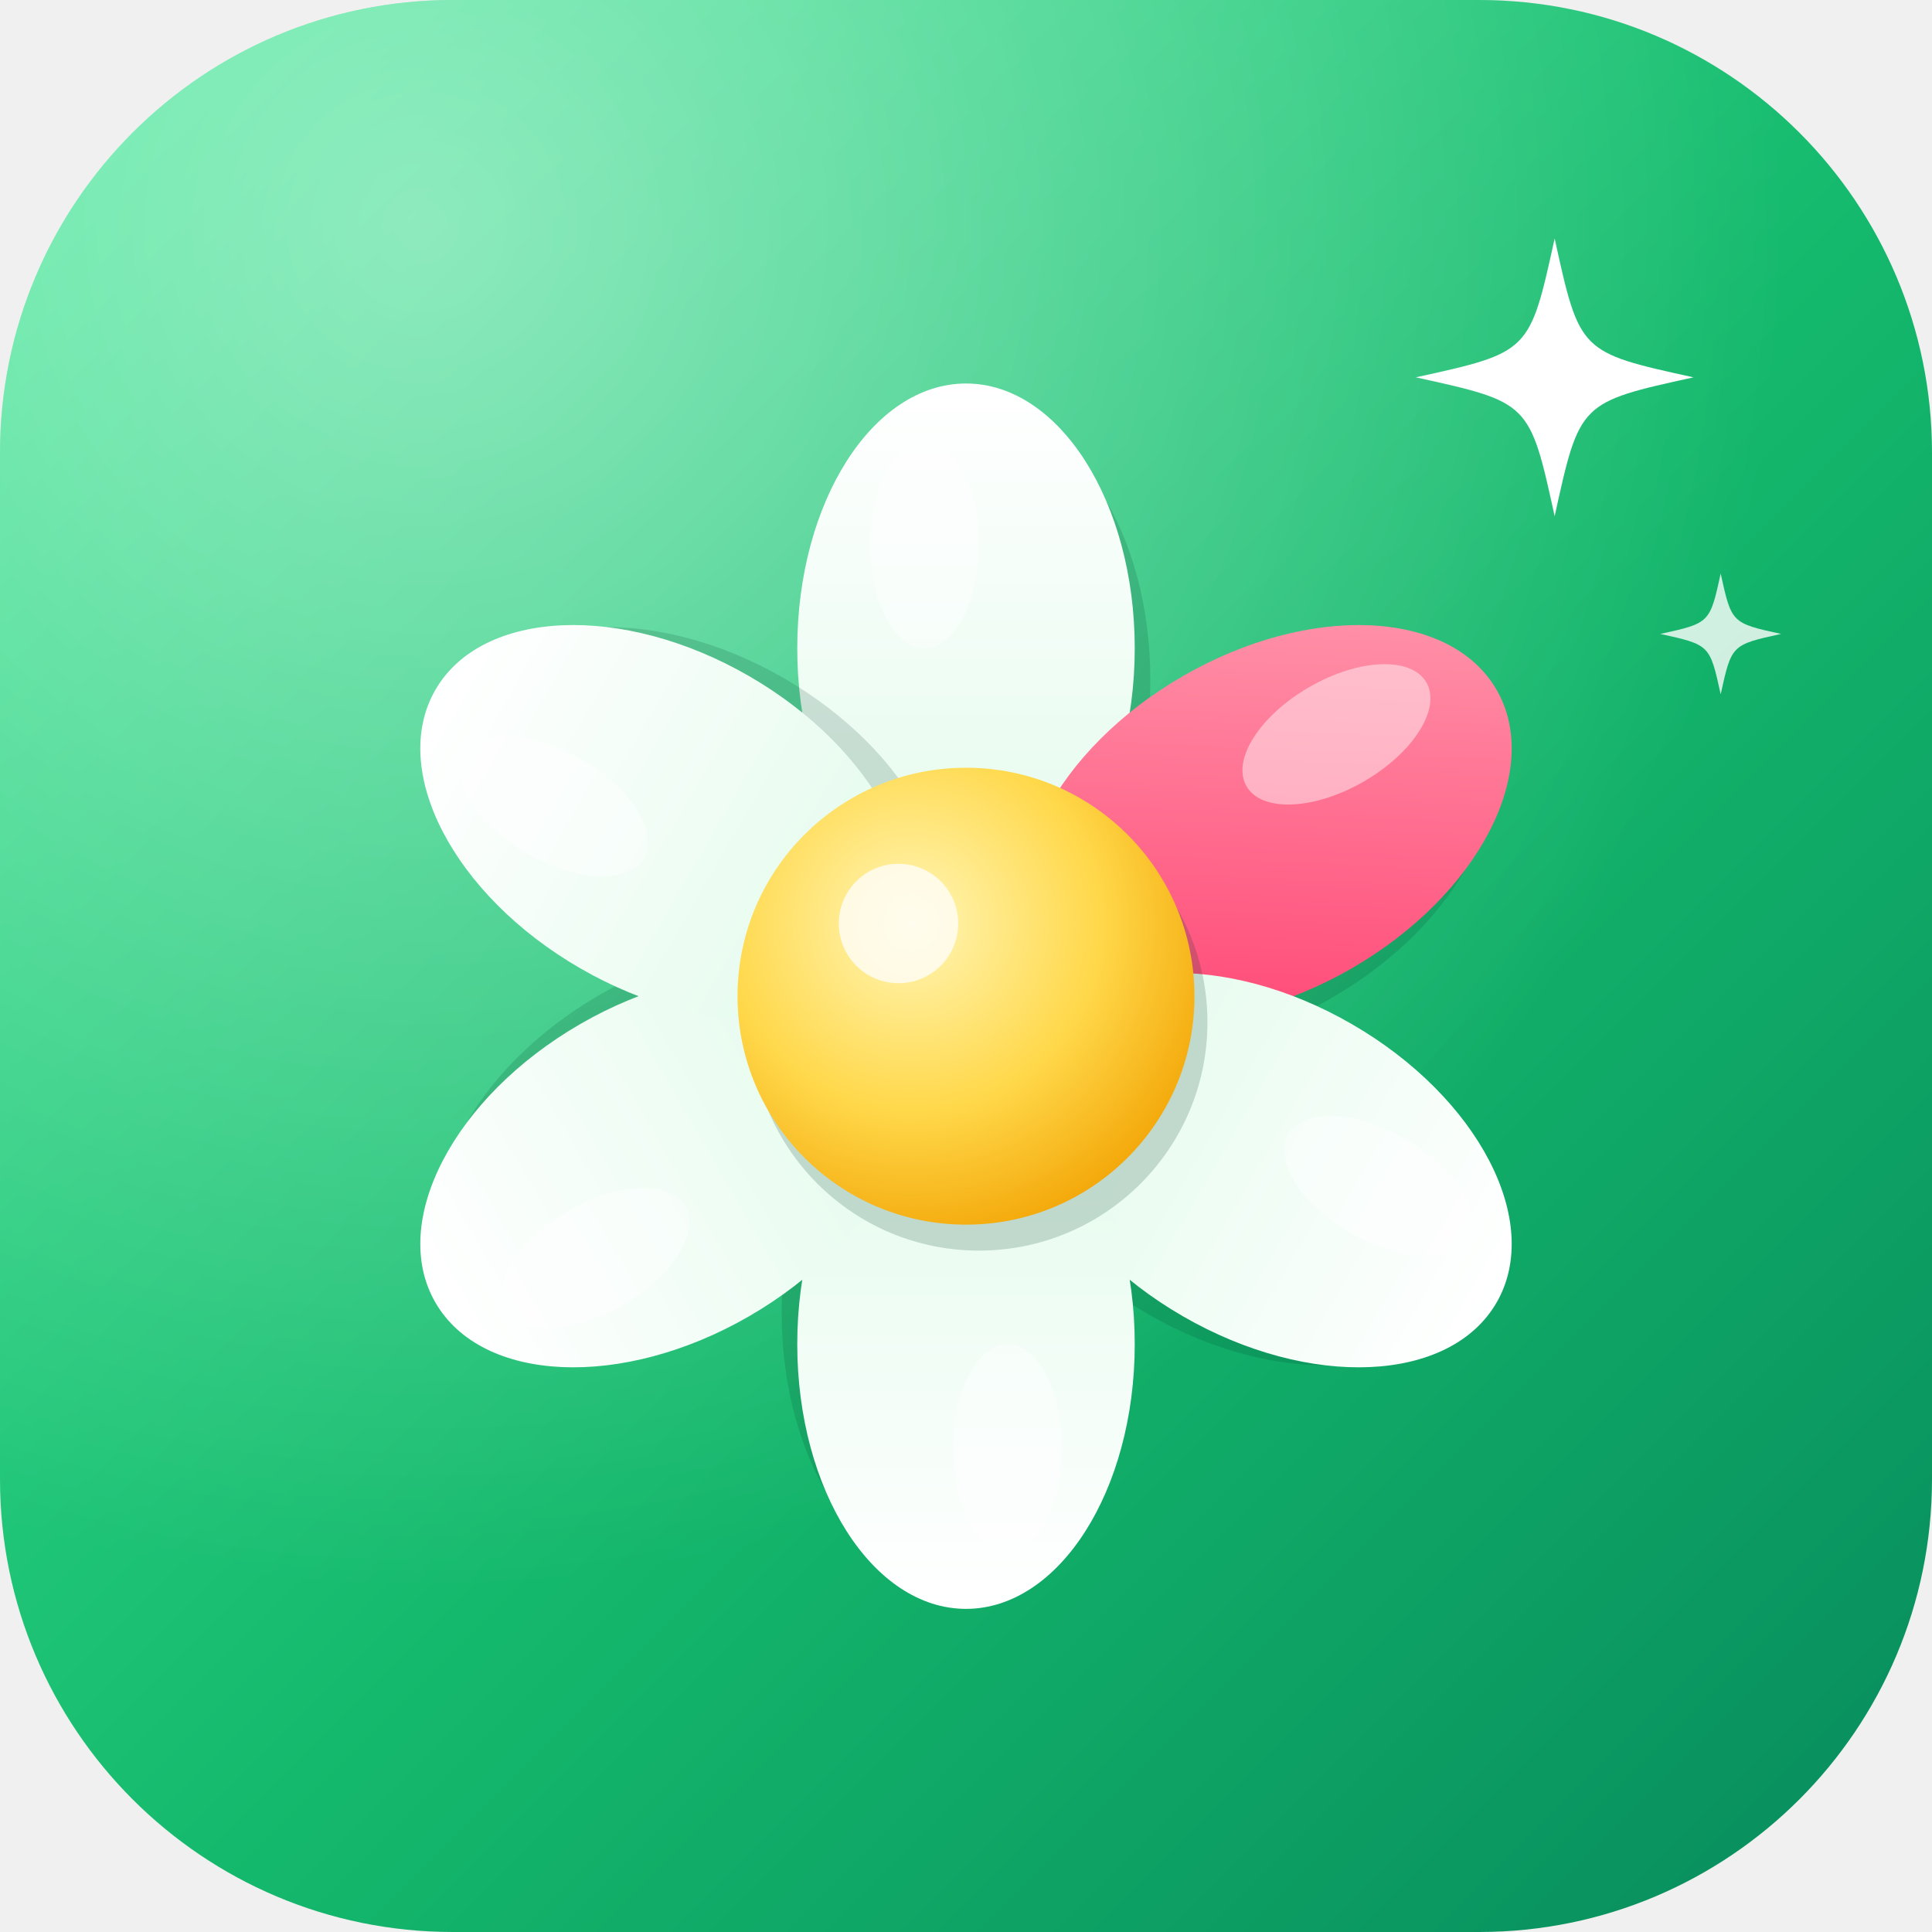
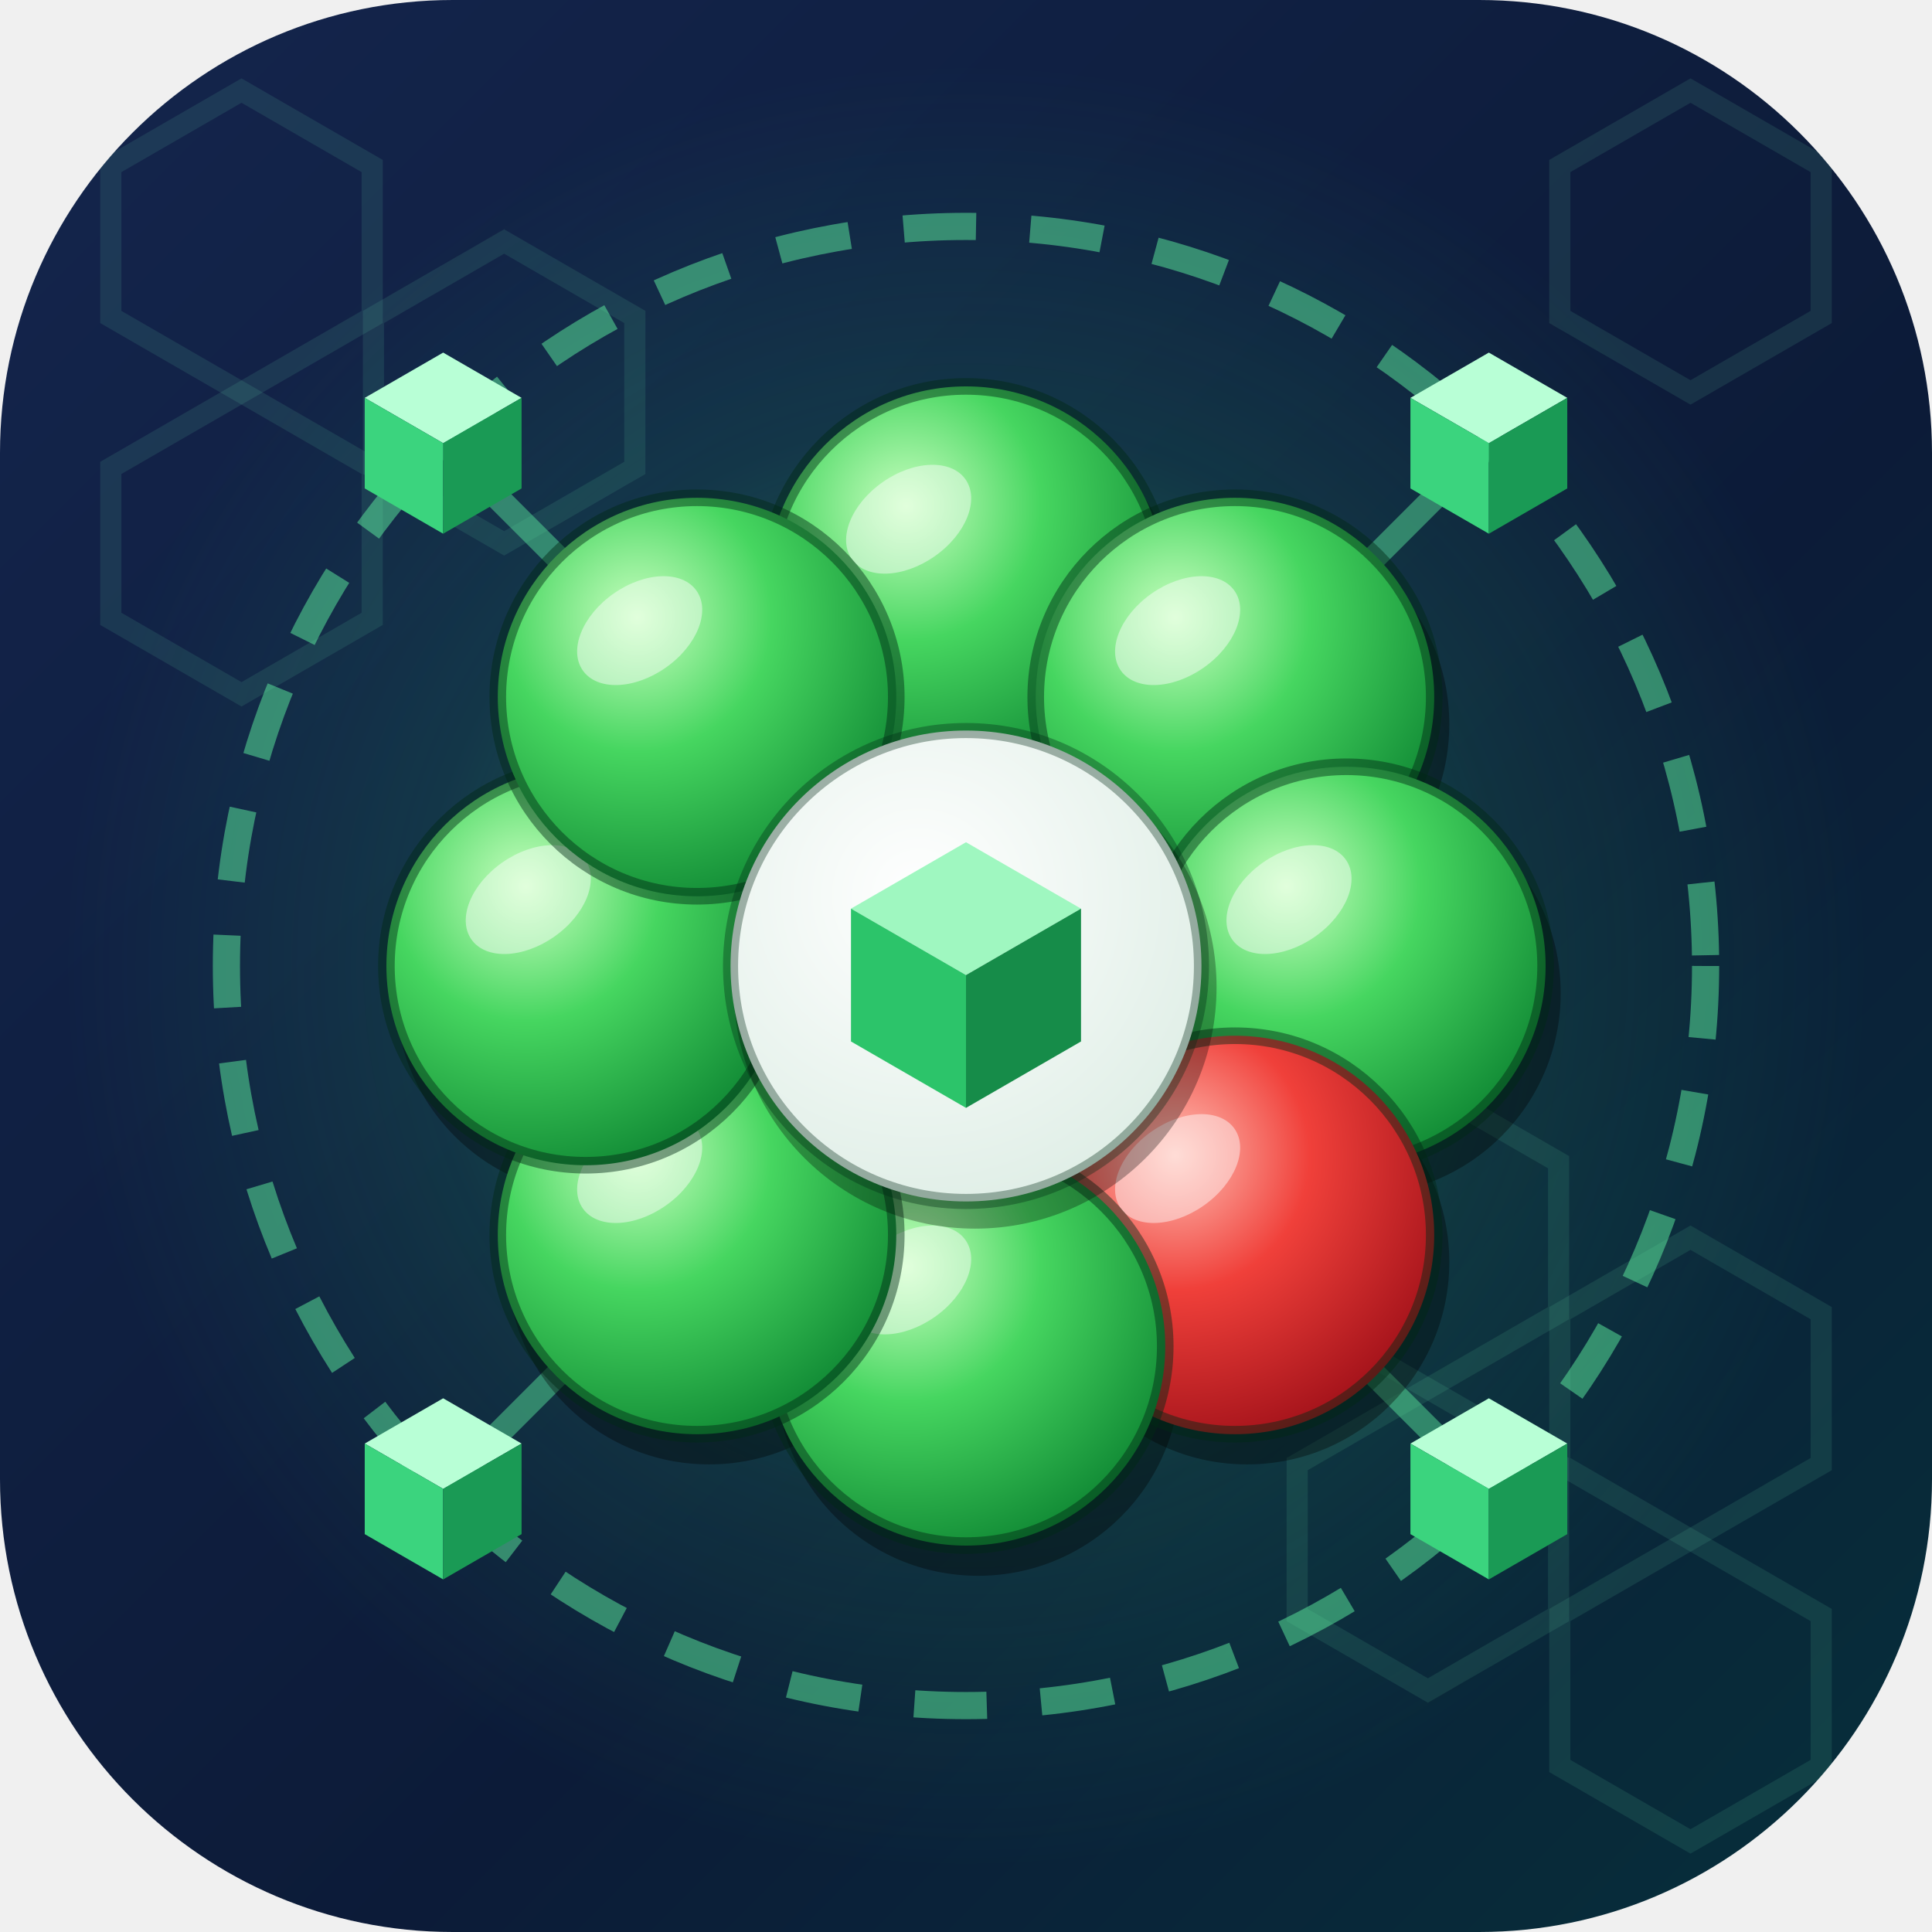
<svg xmlns="http://www.w3.org/2000/svg" viewBox="0 0 64 64">
  <defs>
    <linearGradient id="ak1b" x1="0" y1="0" x2="1" y2="1">
-       <stop offset="0" stop-color="#3ee894" />
-       <stop offset=".55" stop-color="#14b86c" />
-       <stop offset="1" stop-color="#078a5c" />
+       <stop offset="0" stop-color="#14254d" />
+       <stop offset=".6" stop-color="#0c1b38" />
+       <stop offset="1" stop-color="#06303a" />
    </linearGradient>
-     <radialGradient id="ak1h" cx=".22" cy=".12" r=".7">
-       <stop offset="0" stop-color="#fff" stop-opacity=".45" />
-       <stop offset="1" stop-color="#fff" stop-opacity="0" />
+     <radialGradient id="ak1glow" cx=".5" cy=".5" r=".5">
+       <stop offset="0" stop-color="#2ee07a" stop-opacity=".55" />
+       <stop offset=".6" stop-color="#2ee07a" stop-opacity=".12" />
+       <stop offset="1" stop-color="#2ee07a" stop-opacity="0" />
    </radialGradient>
+     <radialGradient id="ak1g" cx=".35" cy=".3" r=".75">
+       <stop offset="0" stop-color="#c8ffbf" />
+       <stop offset=".45" stop-color="#46d660" />
+       <stop offset="1" stop-color="#118a35" />
+     </radialGradient>
+     <radialGradient id="ak1r" cx=".35" cy=".3" r=".75">
+       <stop offset="0" stop-color="#ffc0b5" />
+       <stop offset=".45" stop-color="#f0403a" />
+       <stop offset="1" stop-color="#a3121a" />
+     </radialGradient>
+     <radialGradient id="ak1w" cx=".4" cy=".35" r=".7">
+       <stop offset="0" stop-color="#ffffff" />
+       <stop offset="1" stop-color="#dfeee6" />
+     </radialGradient>
+     <clipPath id="ak1c">
+       <rect width="64" height="64" rx="15" />
+     </clipPath>
  </defs>
-   <rect width="64" height="64" rx="15" fill="url(#ak1b)" />
-   <rect width="64" height="64" rx="15" fill="url(#ak1h)" />
-   <g transform="translate(32 33) scale(0.86) translate(-32 -32)">
-     <defs>
-       <linearGradient id="ak1p" x1="0" y1="0" x2="0" y2="1">
-         <stop offset="0" stop-color="#ffffff" />
-         <stop offset="1" stop-color="#e3fbec" />
-       </linearGradient>
-       <linearGradient id="ak1a" x1="0" y1="0" x2="1" y2="1">
-         <stop offset="0" stop-color="#ff9db0" />
-         <stop offset="1" stop-color="#ff3d6e" />
-       </linearGradient>
-       <radialGradient id="ak1c" cx=".38" cy=".34" r=".75">
-         <stop offset="0" stop-color="#fff6b8" />
-         <stop offset=".55" stop-color="#ffd84a" />
-         <stop offset="1" stop-color="#f2a100" />
-       </radialGradient>
-     </defs>
-     <g transform="rotate(0 32 32)">
-       <ellipse cx="32" cy="18.6" rx="6.5" ry="10.2" fill="rgba(0,60,40,.16)" transform="translate(.6 1.2)" />
-       <ellipse cx="32" cy="18.6" rx="6.5" ry="10.2" fill="url(#ak1p)" />
-       <ellipse cx="30.4" cy="14.6" rx="2.1" ry="4" fill="#fff" opacity=".45" />
+   <g clip-path="url(#ak1c)">
+     <rect width="64" height="64" fill="url(#ak1b)" />
+     <g fill="none" stroke="#7dffc0" stroke-opacity=".1" stroke-width=".7">
+       <polygon points="12.33,10.50 8.00,13.00 3.67,10.50 3.67,5.50 8.00,3.00 12.33,5.50" />
+       <polygon points="21.03,15.50 16.70,18.00 12.37,15.50 12.37,10.50 16.70,8.00 21.03,10.50" />
+       <polygon points="12.33,20.50 8.00,23.00 3.67,20.50 3.67,15.50 8.00,13.00 12.33,15.50" />
+       <polygon points="60.33,48.50 56.00,51.00 51.67,48.50 51.67,43.50 56.00,41.00 60.33,43.50" />
+       <polygon points="51.63,53.50 47.30,56.00 42.97,53.50 42.97,48.50 47.30,46.00 51.63,48.50" />
+       <polygon points="60.33,58.50 56.00,61.00 51.67,58.50 51.67,53.50 56.00,51.00 60.33,53.50" />
+       <polygon points="51.63,43.50 47.30,46.00 42.97,43.50 42.97,38.50 47.30,36.00 51.63,38.50" />
+       <polygon points="60.33,10.50 56.00,13.00 51.67,10.50 51.67,5.50 56.00,3.00 60.33,5.50" />
    </g>
-     <g transform="rotate(60 32 32)">
-       <ellipse cx="32" cy="18.6" rx="6.5" ry="10.2" fill="rgba(0,60,40,.16)" transform="translate(.6 1.2)" />
-       <ellipse cx="32" cy="18.6" rx="6.5" ry="10.2" fill="url(#ak1a)" />
-       <ellipse cx="30.4" cy="14.6" rx="2.1" ry="4" fill="#fff" opacity=".45" />
-     </g>
-     <g transform="rotate(120 32 32)">
-       <ellipse cx="32" cy="18.6" rx="6.5" ry="10.2" fill="rgba(0,60,40,.16)" transform="translate(.6 1.2)" />
-       <ellipse cx="32" cy="18.6" rx="6.5" ry="10.2" fill="url(#ak1p)" />
-       <ellipse cx="30.4" cy="14.6" rx="2.1" ry="4" fill="#fff" opacity=".45" />
-     </g>
-     <g transform="rotate(180 32 32)">
-       <ellipse cx="32" cy="18.6" rx="6.5" ry="10.2" fill="rgba(0,60,40,.16)" transform="translate(.6 1.2)" />
-       <ellipse cx="32" cy="18.6" rx="6.5" ry="10.2" fill="url(#ak1p)" />
-       <ellipse cx="30.4" cy="14.6" rx="2.1" ry="4" fill="#fff" opacity=".45" />
-     </g>
-     <g transform="rotate(240 32 32)">
-       <ellipse cx="32" cy="18.6" rx="6.5" ry="10.2" fill="rgba(0,60,40,.16)" transform="translate(.6 1.2)" />
-       <ellipse cx="32" cy="18.6" rx="6.5" ry="10.2" fill="url(#ak1p)" />
-       <ellipse cx="30.4" cy="14.6" rx="2.1" ry="4" fill="#fff" opacity=".45" />
-     </g>
-     <g transform="rotate(300 32 32)">
-       <ellipse cx="32" cy="18.6" rx="6.5" ry="10.2" fill="rgba(0,60,40,.16)" transform="translate(.6 1.2)" />
-       <ellipse cx="32" cy="18.6" rx="6.5" ry="10.2" fill="url(#ak1p)" />
-       <ellipse cx="30.4" cy="14.6" rx="2.1" ry="4" fill="#fff" opacity=".45" />
-     </g>
-     <circle cx="32" cy="32" r="8.8" fill="rgba(0,60,40,.18)" transform="translate(.5 1)" />
-     <circle cx="32" cy="32" r="8.8" fill="url(#ak1c)" />
-     <circle cx="29.4" cy="29.2" r="2.3" fill="#fff" opacity=".75" />
+     <circle cx="32" cy="32" r="30" fill="url(#ak1glow)" />
  </g>
  <g transform="translate(32 32) scale(1) translate(-32 -32)">
-     <path d="M51.5 7.9C52.328 11.672 52.328 11.672 56.1 12.5C52.328 13.328 52.328 13.328 51.5 17.1C50.672 13.328 50.672 13.328 46.9 12.5C50.672 11.672 50.672 11.672 51.5 7.9Z" fill="#fff" />
-     <path d="M57 19C57.36 20.64 57.36 20.64 59 21C57.36 21.36 57.36 21.36 57 23C56.64 21.36 56.64 21.36 55 21C56.64 20.64 56.64 20.64 57 19Z" fill="rgba(255,255,255,.8)" />
+     <circle cx="32" cy="32" r="24.5" fill="none" stroke="#5ef0a0" stroke-opacity=".5" stroke-width=".9" stroke-dasharray="2.4 1.8" />
+     <line x1="49.32" y1="49.32" x2="32" y2="32" stroke="#5ef0a0" stroke-opacity=".45" stroke-width=".8" />
+     <line x1="14.68" y1="49.32" x2="32" y2="32" stroke="#5ef0a0" stroke-opacity=".45" stroke-width=".8" />
+     <line x1="14.68" y1="14.68" x2="32" y2="32" stroke="#5ef0a0" stroke-opacity=".45" stroke-width=".8" />
+     <line x1="49.32" y1="14.68" x2="32" y2="32" stroke="#5ef0a0" stroke-opacity=".45" stroke-width=".8" />
+     <polygon points="49.32,46.32 51.918,47.82 49.32,49.32 46.722,47.82" fill="#b8ffd6" />
+     <polygon points="46.722,47.82 49.32,49.32 49.32,52.32 46.722,50.82" fill="#3bd47e" />
+     <polygon points="49.32,49.32 51.918,47.82 51.918,50.82 49.32,52.32" fill="#1a9a55" />
+     <polygon points="14.68,46.32 17.278,47.82 14.68,49.32 12.082,47.82" fill="#b8ffd6" />
+     <polygon points="12.082,47.82 14.68,49.32 14.68,52.32 12.082,50.82" fill="#3bd47e" />
+     <polygon points="14.68,49.32 17.278,47.82 17.278,50.82 14.68,52.32" fill="#1a9a55" />
+     <polygon points="14.68,11.68 17.278,13.18 14.68,14.68 12.082,13.18" fill="#b8ffd6" />
+     <polygon points="12.082,13.18 14.68,14.68 14.68,17.68 12.082,16.18" fill="#3bd47e" />
+     <polygon points="14.68,14.68 17.278,13.18 17.278,16.18 14.68,17.68" fill="#1a9a55" />
+     <polygon points="49.32,11.68 51.918,13.18 49.32,14.68 46.722,13.18" fill="#b8ffd6" />
+     <polygon points="46.722,13.18 49.32,14.68 49.32,17.68 46.722,16.18" fill="#3bd47e" />
+     <polygon points="49.32,14.68 51.918,13.18 51.918,16.18 49.32,17.68" fill="#1a9a55" />
+     <circle cx="32.00" cy="19.40" r="6.7" fill="rgba(0,0,0,.35)" transform="translate(.4 .9)" />
+     <circle cx="40.91" cy="23.09" r="6.7" fill="rgba(0,0,0,.35)" transform="translate(.4 .9)" />
+     <circle cx="44.60" cy="32.00" r="6.7" fill="rgba(0,0,0,.35)" transform="translate(.4 .9)" />
+     <circle cx="40.91" cy="40.91" r="6.7" fill="rgba(0,0,0,.35)" transform="translate(.4 .9)" />
+     <circle cx="32.00" cy="44.60" r="6.7" fill="rgba(0,0,0,.35)" transform="translate(.4 .9)" />
+     <circle cx="23.09" cy="40.91" r="6.7" fill="rgba(0,0,0,.35)" transform="translate(.4 .9)" />
+     <circle cx="19.40" cy="32.00" r="6.7" fill="rgba(0,0,0,.35)" transform="translate(.4 .9)" />
+     <circle cx="23.09" cy="23.09" r="6.7" fill="rgba(0,0,0,.35)" transform="translate(.4 .9)" />
+     <circle cx="32.00" cy="19.40" r="6.6" fill="url(#ak1g)" stroke="rgba(0,40,20,.45)" stroke-width=".55" />
+     <ellipse cx="30.10" cy="17.20" rx="2.3" ry="1.5" fill="#fff" opacity=".45" transform="rotate(-35 30.10 17.20)" />
+     <circle cx="40.91" cy="23.09" r="6.6" fill="url(#ak1g)" stroke="rgba(0,40,20,.45)" stroke-width=".55" />
+     <ellipse cx="39.01" cy="20.89" rx="2.3" ry="1.5" fill="#fff" opacity=".45" transform="rotate(-35 39.01 20.89)" />
+     <circle cx="44.60" cy="32.00" r="6.6" fill="url(#ak1g)" stroke="rgba(0,40,20,.45)" stroke-width=".55" />
+     <ellipse cx="42.70" cy="29.80" rx="2.3" ry="1.5" fill="#fff" opacity=".45" transform="rotate(-35 42.70 29.80)" />
+     <circle cx="40.91" cy="40.91" r="6.6" fill="url(#ak1r)" stroke="rgba(0,40,20,.45)" stroke-width=".55" />
+     <ellipse cx="39.01" cy="38.71" rx="2.3" ry="1.5" fill="#fff" opacity=".45" transform="rotate(-35 39.01 38.71)" />
+     <circle cx="32.00" cy="44.60" r="6.6" fill="url(#ak1g)" stroke="rgba(0,40,20,.45)" stroke-width=".55" />
+     <ellipse cx="30.10" cy="42.40" rx="2.3" ry="1.5" fill="#fff" opacity=".45" transform="rotate(-35 30.10 42.40)" />
+     <circle cx="23.09" cy="40.91" r="6.6" fill="url(#ak1g)" stroke="rgba(0,40,20,.45)" stroke-width=".55" />
+     <ellipse cx="21.19" cy="38.71" rx="2.3" ry="1.5" fill="#fff" opacity=".45" transform="rotate(-35 21.19 38.71)" />
+     <circle cx="19.40" cy="32.00" r="6.6" fill="url(#ak1g)" stroke="rgba(0,40,20,.45)" stroke-width=".55" />
+     <ellipse cx="17.50" cy="29.80" rx="2.3" ry="1.5" fill="#fff" opacity=".45" transform="rotate(-35 17.50 29.80)" />
+     <circle cx="23.09" cy="23.09" r="6.6" fill="url(#ak1g)" stroke="rgba(0,40,20,.45)" stroke-width=".55" />
+     <ellipse cx="21.19" cy="20.89" rx="2.3" ry="1.5" fill="#fff" opacity=".45" transform="rotate(-35 21.19 20.89)" />
+     <circle cx="32" cy="32" r="8" fill="rgba(0,0,0,.3)" transform="translate(.3 .7)" />
+     <circle cx="32" cy="32" r="7.8" fill="url(#ak1w)" stroke="rgba(0,40,20,.35)" stroke-width=".5" />
+     <polygon points="32,27.9 35.81,30.1 32,32.3 28.19,30.1" fill="#9ff7c0" />
+     <polygon points="28.19,30.1 32,32.3 32,36.7 28.19,34.5" fill="#2cc46a" />
+     <polygon points="32,32.3 35.81,30.1 35.81,34.5 32,36.7" fill="#168c49" />
  </g>
</svg>
